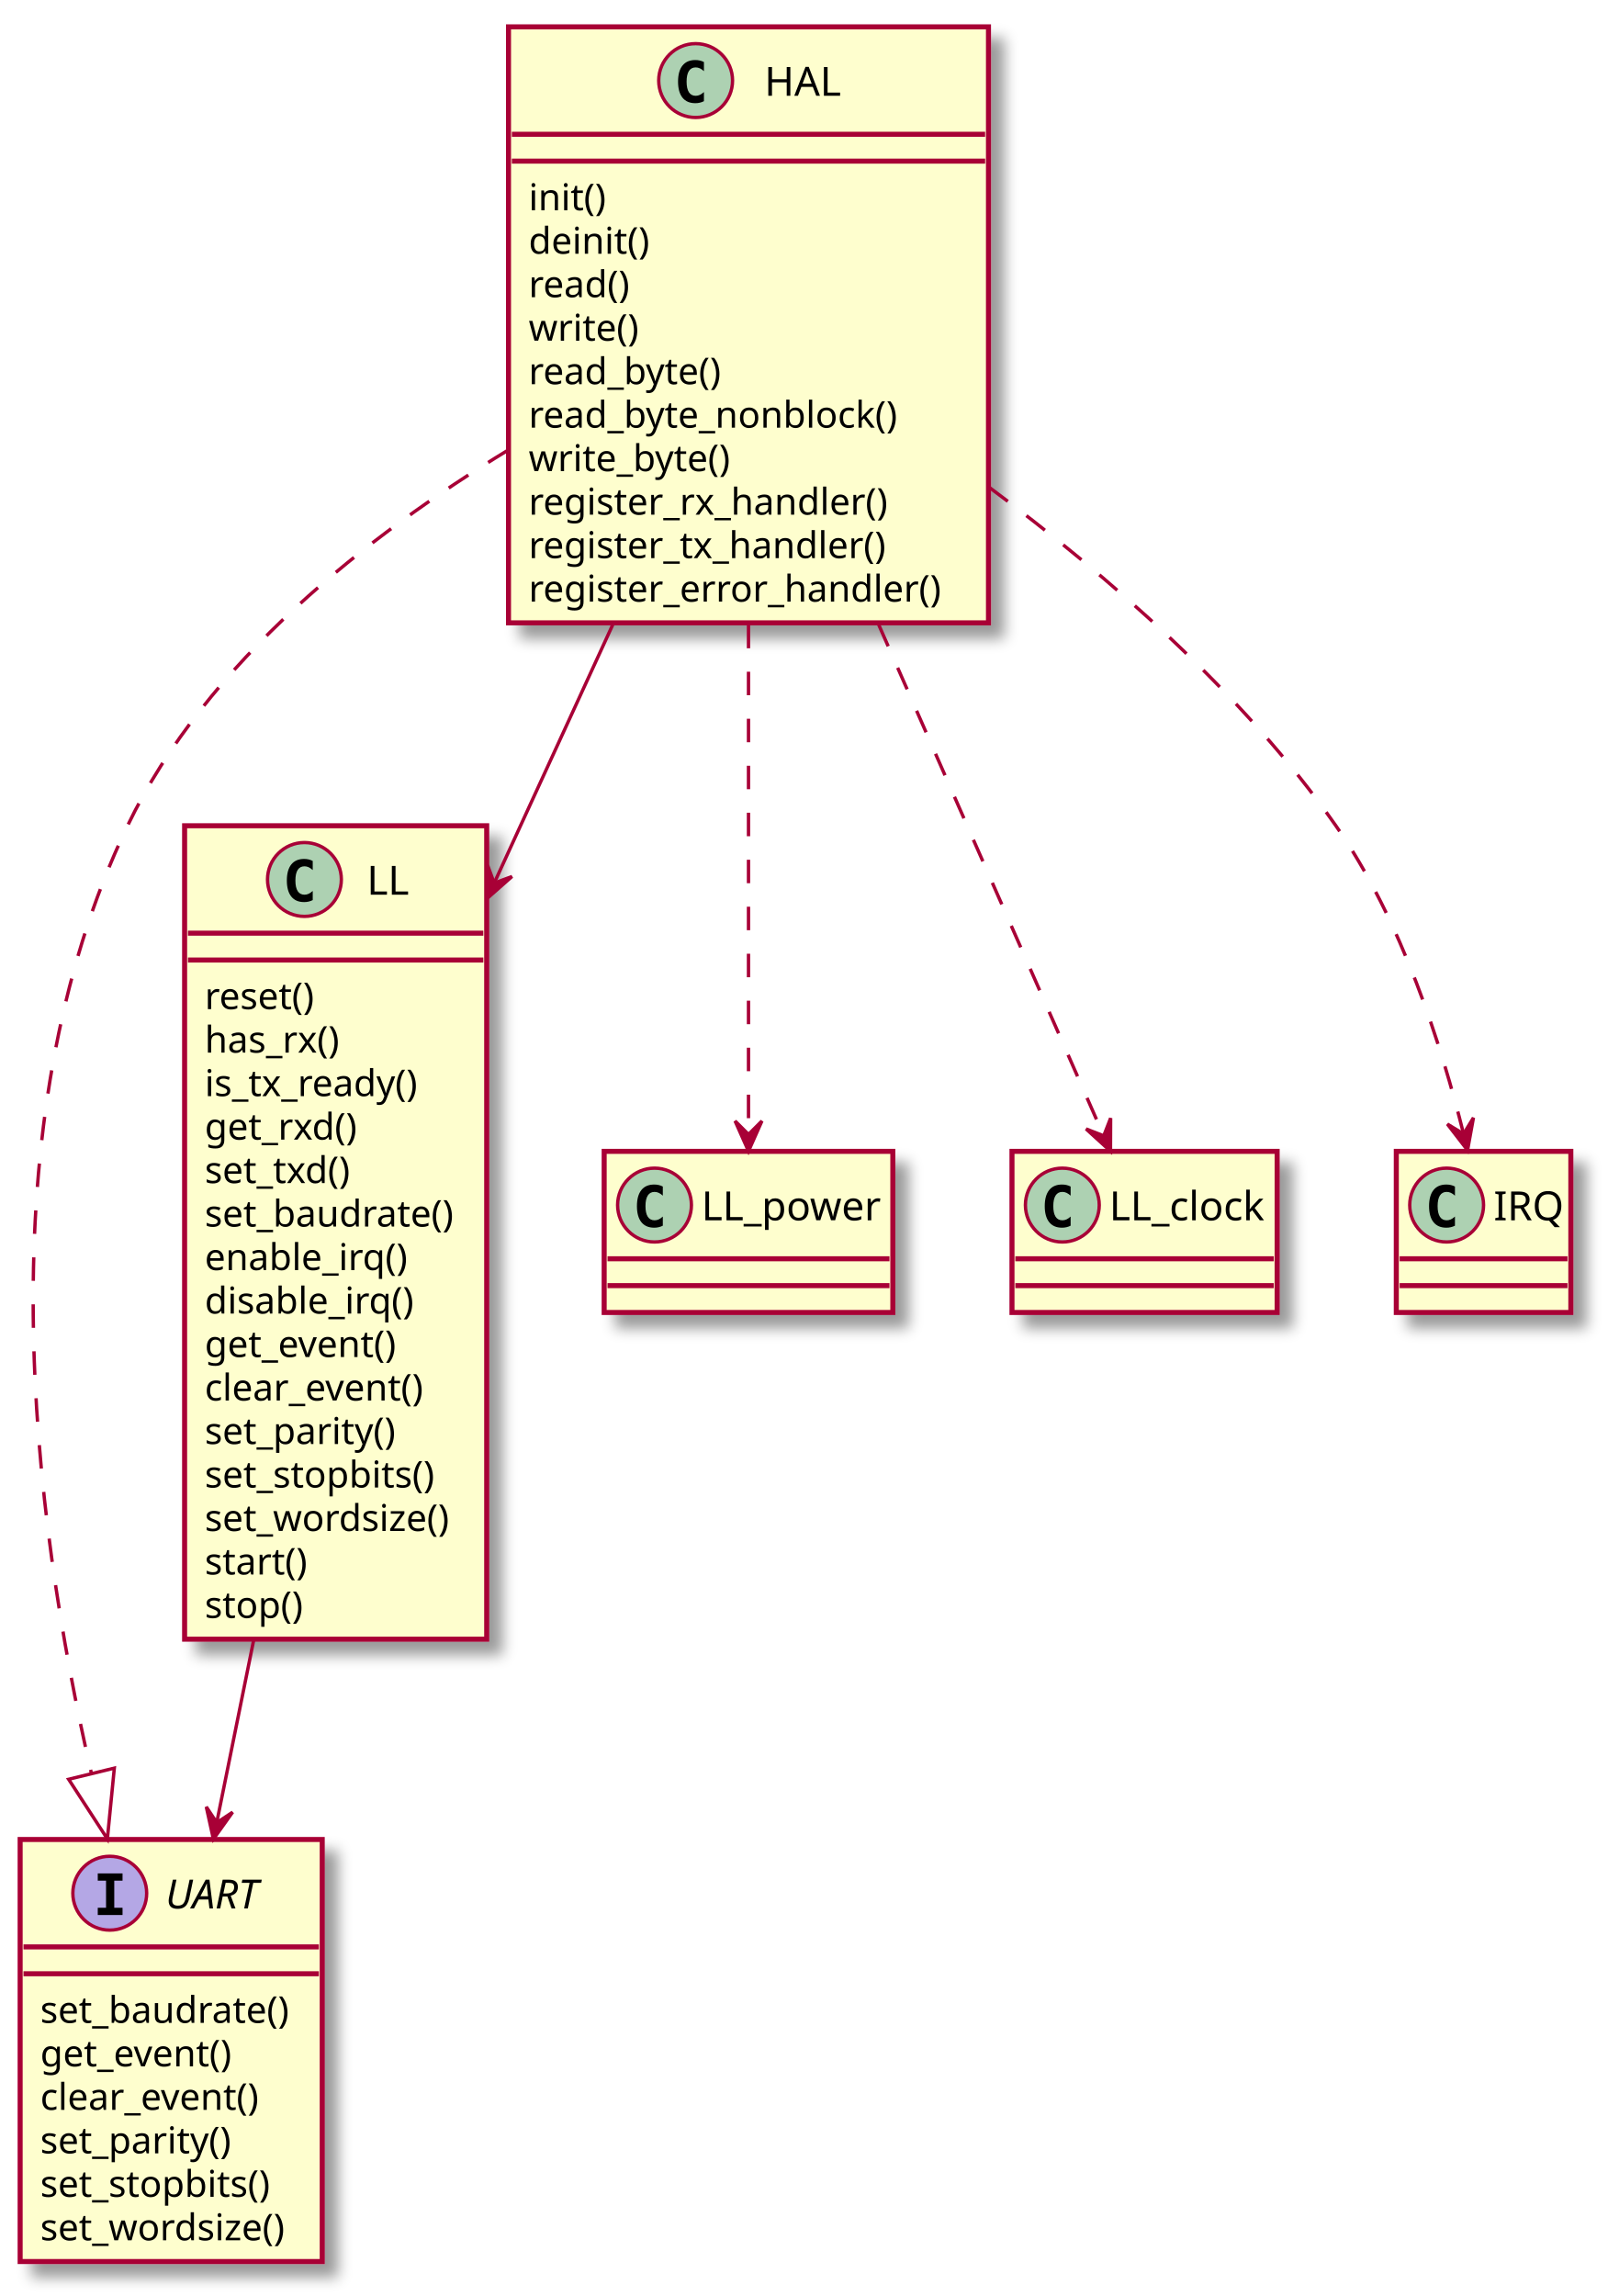
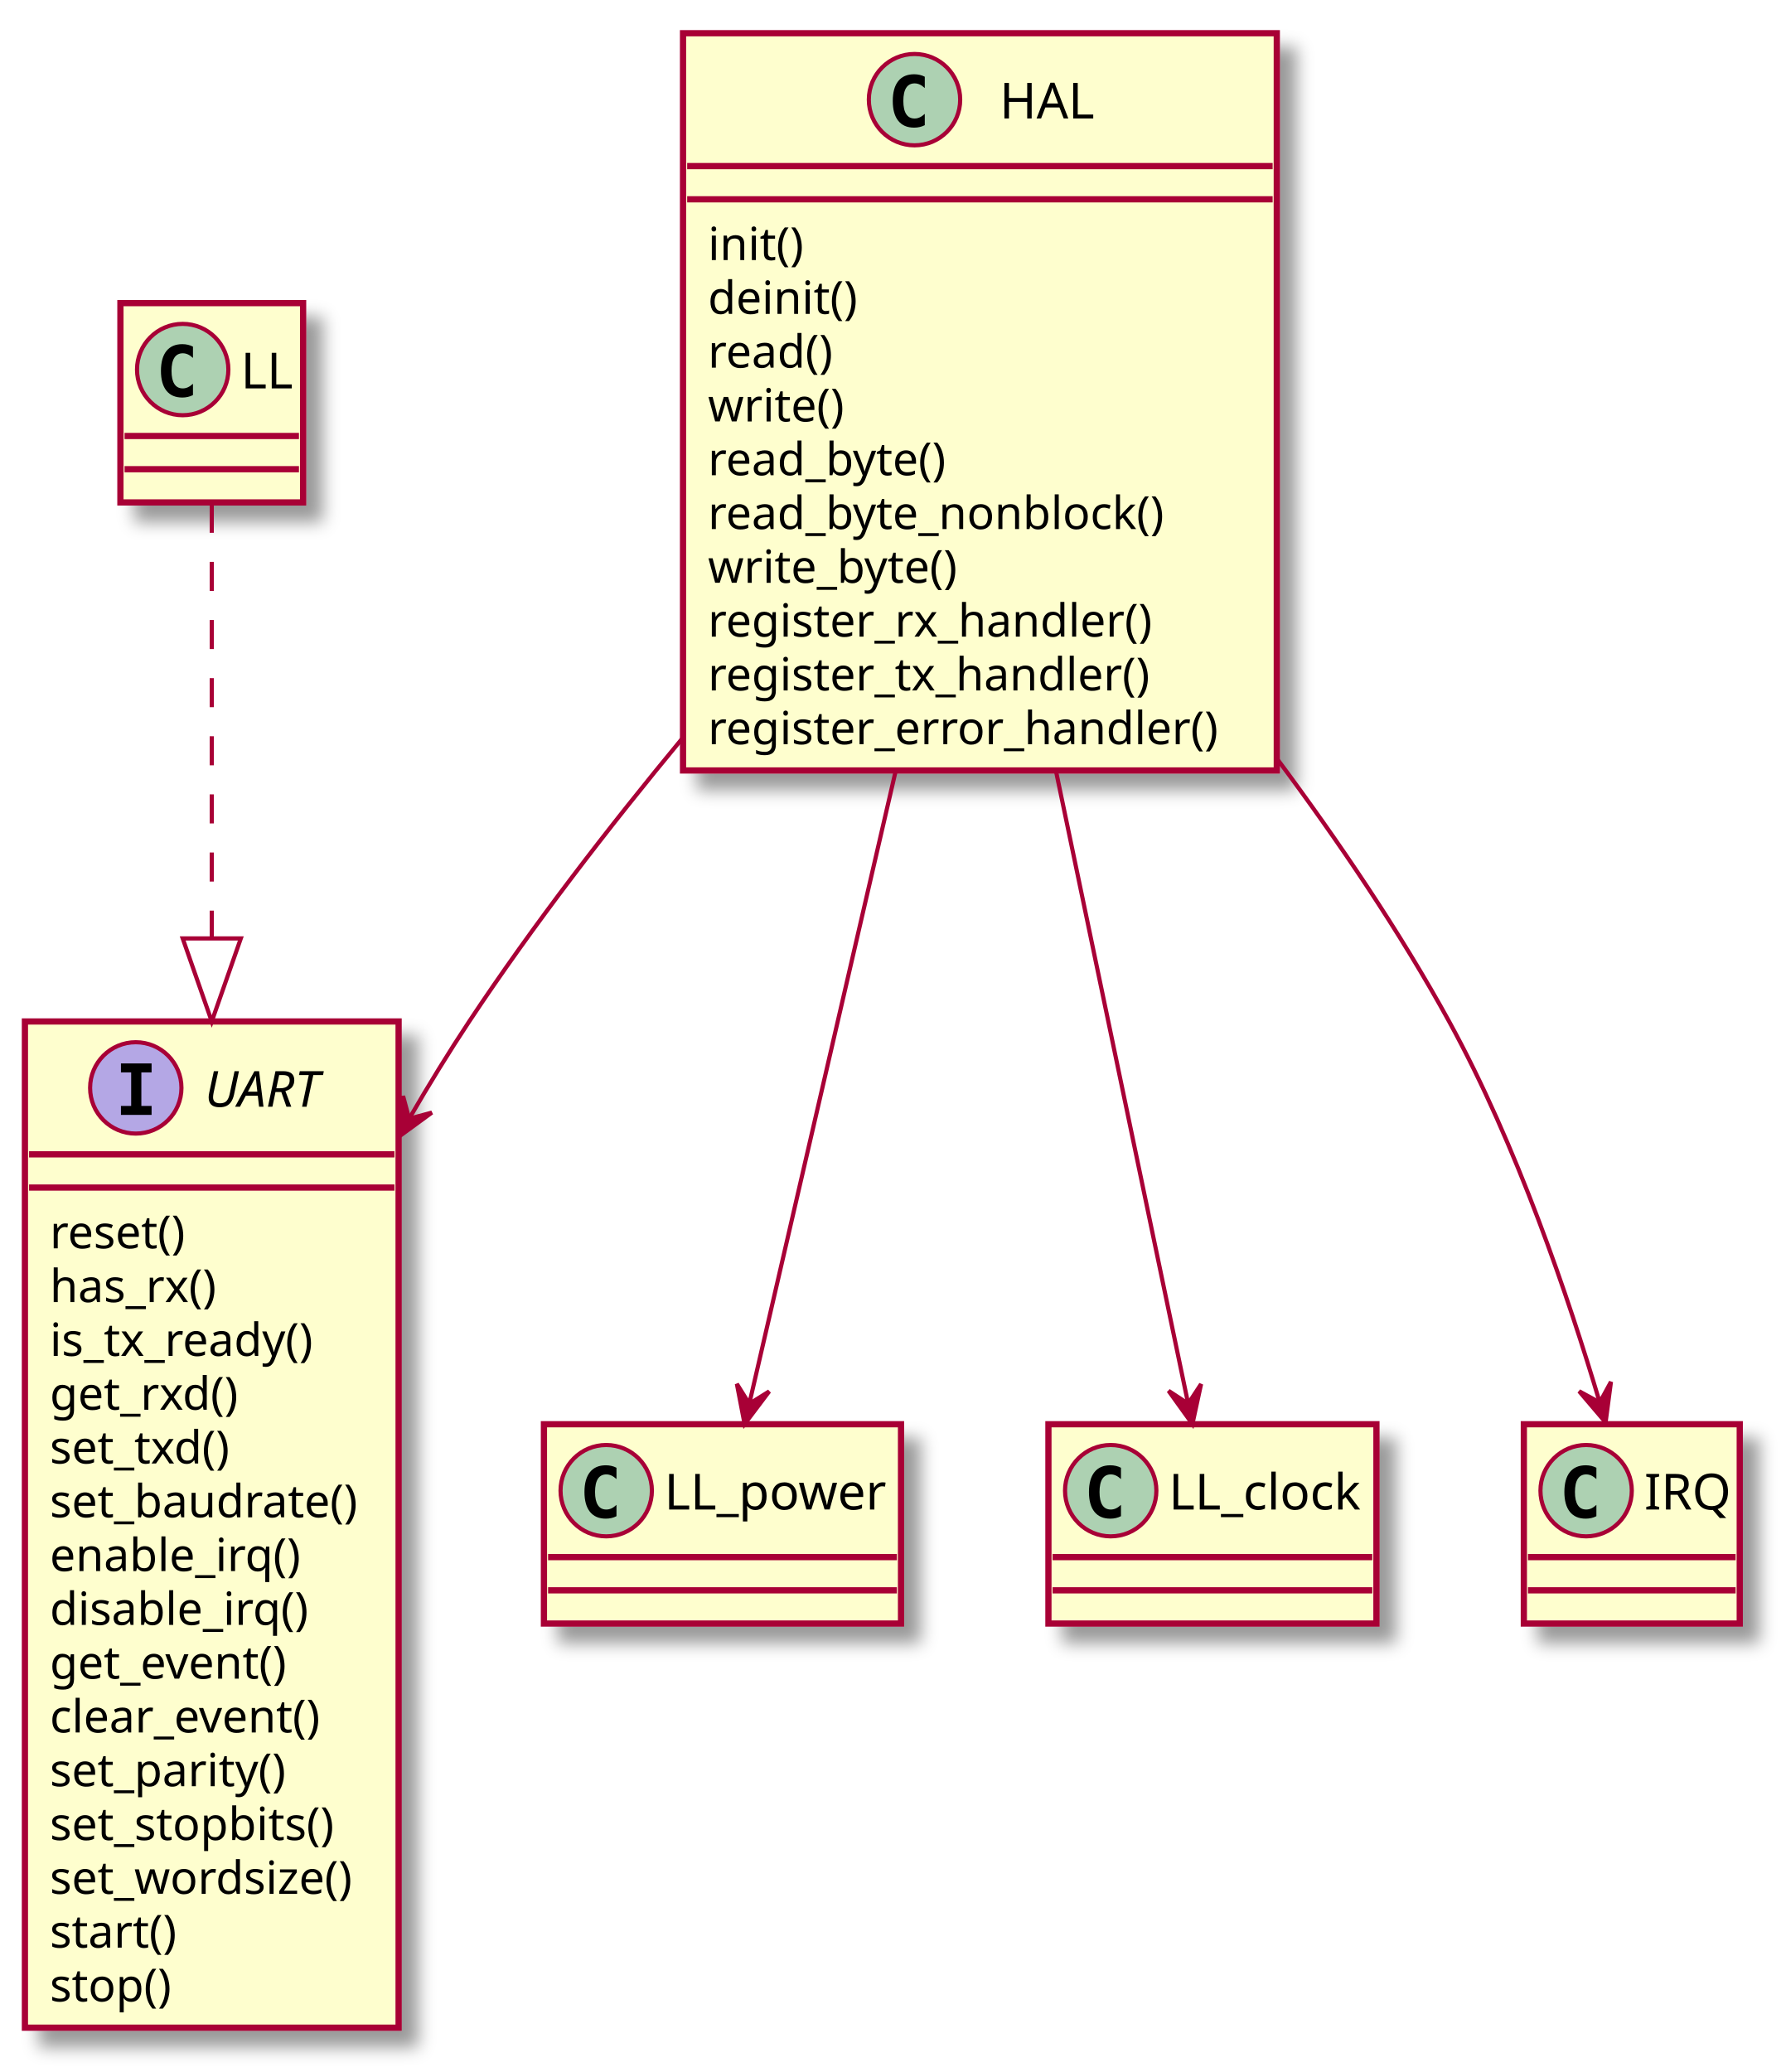
- <svg xmlns="http://www.w3.org/2000/svg" contentScriptType="application/ecmascript" contentStyleType="text/css" height="684px" preserveAspectRatio="none" style="width:479px;height:684px;" version="1.1" viewBox="0 0 479 684" width="479px" zoomAndPan="magnify">
+ <svg xmlns="http://www.w3.org/2000/svg" contentScriptType="application/ecmascript" contentStyleType="text/css" height="499px" preserveAspectRatio="none" style="width:430px;height:499px;" version="1.1" viewBox="0 0 430 499" width="430px" zoomAndPan="magnify">
  <defs>
-     <filter height="300%" id="f1d5gawgevauqo" width="300%" x="-1" y="-1">
+     <filter height="300%" id="f1a0lfm4zlq0dg" width="300%" x="-1" y="-1">
      <feGaussianBlur result="blurOut" stdDeviation="2.0" />
      <feColorMatrix in="blurOut" result="blurOut2" type="matrix" values="0 0 0 0 0 0 0 0 0 0 0 0 0 0 0 0 0 0 .4 0" />
      <feOffset dx="4.0" dy="4.0" in="blurOut2" result="blurOut3" />
      <feBlend in="SourceGraphic" in2="blurOut3" mode="normal" />
    </filter>
  </defs>
  <g>
-     <rect fill="#FEFECE" filter="url(#f1d5gawgevauqo)" height="125.731" id="UART" style="stroke: #A80036; stroke-width: 1.5;" width="90" x="6" y="548" />
-     <ellipse cx="32.7" cy="564" fill="#B4A7E5" rx="11" ry="11" style="stroke: #A80036; stroke-width: 1.0;" />
-     <path d="M29.128,560.265 L29.128,558.107 L36.507,558.107 L36.507,560.265 L34.042,560.265 L34.042,568.342 L36.507,568.342 L36.507,570.5 L29.128,570.5 L29.128,568.342 L31.593,568.342 L31.593,560.265 Z " />
-     <text fill="#000000" font-family="sans-serif" font-size="12" font-style="italic" lengthAdjust="spacingAndGlyphs" textLength="32" x="49.3" y="568.535">UART</text>
-     <line style="stroke: #A80036; stroke-width: 1.5;" x1="7" x2="95" y1="580" y2="580" />
-     <line style="stroke: #A80036; stroke-width: 1.5;" x1="7" x2="95" y1="588" y2="588" />
-     <text fill="#000000" font-family="sans-serif" font-size="11" lengthAdjust="spacingAndGlyphs" textLength="78" x="12" y="602.635">set_baudrate()</text>
-     <text fill="#000000" font-family="sans-serif" font-size="11" lengthAdjust="spacingAndGlyphs" textLength="60" x="12" y="615.59">get_event()</text>
-     <text fill="#000000" font-family="sans-serif" font-size="11" lengthAdjust="spacingAndGlyphs" textLength="69" x="12" y="628.545">clear_event()</text>
-     <text fill="#000000" font-family="sans-serif" font-size="11" lengthAdjust="spacingAndGlyphs" textLength="61" x="12" y="641.5">set_parity()</text>
-     <text fill="#000000" font-family="sans-serif" font-size="11" lengthAdjust="spacingAndGlyphs" textLength="74" x="12" y="654.455">set_stopbits()</text>
-     <text fill="#000000" font-family="sans-serif" font-size="11" lengthAdjust="spacingAndGlyphs" textLength="78" x="12" y="667.41">set_wordsize()</text>
-     <rect fill="#FEFECE" filter="url(#f1d5gawgevauqo)" height="242.326" id="LL" style="stroke: #A80036; stroke-width: 1.5;" width="90" x="55" y="246" />
-     <ellipse cx="90.7" cy="262" fill="#ADD1B2" rx="11" ry="11" style="stroke: #A80036; stroke-width: 1.0;" />
-     <path d="M93.173,268.143 Q92.592,268.442 91.953,268.591 Q91.314,268.741 90.608,268.741 Q88.101,268.741 86.781,267.089 Q85.462,265.437 85.462,262.316 Q85.462,259.187 86.781,257.535 Q88.101,255.883 90.608,255.883 Q91.314,255.883 91.961,256.032 Q92.609,256.182 93.173,256.481 L93.173,259.203 Q92.542,258.622 91.949,258.352 Q91.355,258.082 90.724,258.082 Q89.38,258.082 88.695,259.149 Q88.01,260.216 88.01,262.316 Q88.01,264.408 88.695,265.474 Q89.38,266.541 90.724,266.541 Q91.355,266.541 91.949,266.271 Q92.542,266.002 93.173,265.42 Z " />
-     <text fill="#000000" font-family="sans-serif" font-size="12" lengthAdjust="spacingAndGlyphs" textLength="12" x="109.3" y="266.535">LL</text>
-     <line style="stroke: #A80036; stroke-width: 1.5;" x1="56" x2="144" y1="278" y2="278" />
-     <line style="stroke: #A80036; stroke-width: 1.5;" x1="56" x2="144" y1="286" y2="286" />
-     <text fill="#000000" font-family="sans-serif" font-size="11" lengthAdjust="spacingAndGlyphs" textLength="35" x="61" y="300.635">reset()</text>
-     <text fill="#000000" font-family="sans-serif" font-size="11" lengthAdjust="spacingAndGlyphs" textLength="45" x="61" y="313.59">has_rx()</text>
-     <text fill="#000000" font-family="sans-serif" font-size="11" lengthAdjust="spacingAndGlyphs" textLength="70" x="61" y="326.545">is_tx_ready()</text>
-     <text fill="#000000" font-family="sans-serif" font-size="11" lengthAdjust="spacingAndGlyphs" textLength="50" x="61" y="339.5">get_rxd()</text>
-     <text fill="#000000" font-family="sans-serif" font-size="11" lengthAdjust="spacingAndGlyphs" textLength="48" x="61" y="352.455">set_txd()</text>
-     <text fill="#000000" font-family="sans-serif" font-size="11" lengthAdjust="spacingAndGlyphs" textLength="78" x="61" y="365.41">set_baudrate()</text>
-     <text fill="#000000" font-family="sans-serif" font-size="11" lengthAdjust="spacingAndGlyphs" textLength="64" x="61" y="378.365">enable_irq()</text>
-     <text fill="#000000" font-family="sans-serif" font-size="11" lengthAdjust="spacingAndGlyphs" textLength="67" x="61" y="391.32">disable_irq()</text>
-     <text fill="#000000" font-family="sans-serif" font-size="11" lengthAdjust="spacingAndGlyphs" textLength="60" x="61" y="404.275">get_event()</text>
-     <text fill="#000000" font-family="sans-serif" font-size="11" lengthAdjust="spacingAndGlyphs" textLength="69" x="61" y="417.231">clear_event()</text>
-     <text fill="#000000" font-family="sans-serif" font-size="11" lengthAdjust="spacingAndGlyphs" textLength="61" x="61" y="430.185">set_parity()</text>
-     <text fill="#000000" font-family="sans-serif" font-size="11" lengthAdjust="spacingAndGlyphs" textLength="74" x="61" y="443.141">set_stopbits()</text>
-     <text fill="#000000" font-family="sans-serif" font-size="11" lengthAdjust="spacingAndGlyphs" textLength="78" x="61" y="456.096">set_wordsize()</text>
-     <text fill="#000000" font-family="sans-serif" font-size="11" lengthAdjust="spacingAndGlyphs" textLength="33" x="61" y="469.051">start()</text>
-     <text fill="#000000" font-family="sans-serif" font-size="11" lengthAdjust="spacingAndGlyphs" textLength="32" x="61" y="482.006">stop()</text>
-     <rect fill="#FEFECE" filter="url(#f1d5gawgevauqo)" height="177.551" id="HAL" style="stroke: #A80036; stroke-width: 1.5;" width="143" x="151.5" y="8" />
-     <ellipse cx="207.25" cy="24" fill="#ADD1B2" rx="11" ry="11" style="stroke: #A80036; stroke-width: 1.0;" />
-     <path d="M209.723,30.143 Q209.142,30.442 208.503,30.591 Q207.864,30.741 207.158,30.741 Q204.651,30.741 203.332,29.089 Q202.012,27.437 202.012,24.316 Q202.012,21.186 203.332,19.535 Q204.651,17.883 207.158,17.883 Q207.864,17.883 208.511,18.032 Q209.159,18.182 209.723,18.48 L209.723,21.203 Q209.092,20.622 208.499,20.352 Q207.905,20.082 207.274,20.082 Q205.93,20.082 205.245,21.149 Q204.56,22.216 204.56,24.316 Q204.56,26.408 205.245,27.474 Q205.93,28.541 207.274,28.541 Q207.905,28.541 208.499,28.271 Q209.092,28.002 209.723,27.42 Z " />
-     <text fill="#000000" font-family="sans-serif" font-size="12" lengthAdjust="spacingAndGlyphs" textLength="23" x="227.75" y="28.535">HAL</text>
-     <line style="stroke: #A80036; stroke-width: 1.5;" x1="152.5" x2="293.5" y1="40" y2="40" />
-     <line style="stroke: #A80036; stroke-width: 1.5;" x1="152.5" x2="293.5" y1="48" y2="48" />
-     <text fill="#000000" font-family="sans-serif" font-size="11" lengthAdjust="spacingAndGlyphs" textLength="25" x="157.5" y="62.635">init()</text>
-     <text fill="#000000" font-family="sans-serif" font-size="11" lengthAdjust="spacingAndGlyphs" textLength="38" x="157.5" y="75.59">deinit()</text>
-     <text fill="#000000" font-family="sans-serif" font-size="11" lengthAdjust="spacingAndGlyphs" textLength="32" x="157.5" y="88.545">read()</text>
-     <text fill="#000000" font-family="sans-serif" font-size="11" lengthAdjust="spacingAndGlyphs" textLength="34" x="157.5" y="101.5">write()</text>
-     <text fill="#000000" font-family="sans-serif" font-size="11" lengthAdjust="spacingAndGlyphs" textLength="61" x="157.5" y="114.455">read_byte()</text>
-     <text fill="#000000" font-family="sans-serif" font-size="11" lengthAdjust="spacingAndGlyphs" textLength="117" x="157.5" y="127.41">read_byte_nonblock()</text>
-     <text fill="#000000" font-family="sans-serif" font-size="11" lengthAdjust="spacingAndGlyphs" textLength="63" x="157.5" y="140.365">write_byte()</text>
-     <text fill="#000000" font-family="sans-serif" font-size="11" lengthAdjust="spacingAndGlyphs" textLength="115" x="157.5" y="153.32">register_rx_handler()</text>
-     <text fill="#000000" font-family="sans-serif" font-size="11" lengthAdjust="spacingAndGlyphs" textLength="114" x="157.5" y="166.275">register_tx_handler()</text>
-     <text fill="#000000" font-family="sans-serif" font-size="11" lengthAdjust="spacingAndGlyphs" textLength="131" x="157.5" y="179.231">register_error_handler()</text>
-     <rect fill="#FEFECE" filter="url(#f1d5gawgevauqo)" height="48" id="LL_power" style="stroke: #A80036; stroke-width: 1.5;" width="86" x="180" y="343" />
-     <ellipse cx="195" cy="359" fill="#ADD1B2" rx="11" ry="11" style="stroke: #A80036; stroke-width: 1.0;" />
-     <path d="M197.473,365.143 Q196.892,365.442 196.253,365.591 Q195.614,365.741 194.908,365.741 Q192.401,365.741 191.082,364.089 Q189.762,362.437 189.762,359.316 Q189.762,356.187 191.082,354.535 Q192.401,352.883 194.908,352.883 Q195.614,352.883 196.261,353.032 Q196.909,353.182 197.473,353.481 L197.473,356.203 Q196.842,355.622 196.249,355.352 Q195.655,355.082 195.024,355.082 Q193.68,355.082 192.995,356.149 Q192.31,357.216 192.31,359.316 Q192.31,361.408 192.995,362.474 Q193.68,363.541 195.024,363.541 Q195.655,363.541 196.249,363.271 Q196.842,363.002 197.473,362.42 Z " />
-     <text fill="#000000" font-family="sans-serif" font-size="12" lengthAdjust="spacingAndGlyphs" textLength="54" x="209" y="363.535">LL_power</text>
-     <line style="stroke: #A80036; stroke-width: 1.5;" x1="181" x2="265" y1="375" y2="375" />
-     <line style="stroke: #A80036; stroke-width: 1.5;" x1="181" x2="265" y1="383" y2="383" />
-     <rect fill="#FEFECE" filter="url(#f1d5gawgevauqo)" height="48" id="LL_clock" style="stroke: #A80036; stroke-width: 1.5;" width="79" x="301.5" y="343" />
-     <ellipse cx="316.5" cy="359" fill="#ADD1B2" rx="11" ry="11" style="stroke: #A80036; stroke-width: 1.0;" />
-     <path d="M318.973,365.143 Q318.392,365.442 317.753,365.591 Q317.114,365.741 316.408,365.741 Q313.901,365.741 312.582,364.089 Q311.262,362.437 311.262,359.316 Q311.262,356.187 312.582,354.535 Q313.901,352.883 316.408,352.883 Q317.114,352.883 317.761,353.032 Q318.409,353.182 318.973,353.481 L318.973,356.203 Q318.342,355.622 317.749,355.352 Q317.155,355.082 316.524,355.082 Q315.18,355.082 314.495,356.149 Q313.81,357.216 313.81,359.316 Q313.81,361.408 314.495,362.474 Q315.18,363.541 316.524,363.541 Q317.155,363.541 317.749,363.271 Q318.342,363.002 318.973,362.42 Z " />
-     <text fill="#000000" font-family="sans-serif" font-size="12" lengthAdjust="spacingAndGlyphs" textLength="47" x="330.5" y="363.535">LL_clock</text>
-     <line style="stroke: #A80036; stroke-width: 1.5;" x1="302.5" x2="379.5" y1="375" y2="375" />
-     <line style="stroke: #A80036; stroke-width: 1.5;" x1="302.5" x2="379.5" y1="383" y2="383" />
-     <rect fill="#FEFECE" filter="url(#f1d5gawgevauqo)" height="48" id="IRQ" style="stroke: #A80036; stroke-width: 1.5;" width="52" x="416" y="343" />
-     <ellipse cx="431" cy="359" fill="#ADD1B2" rx="11" ry="11" style="stroke: #A80036; stroke-width: 1.0;" />
-     <path d="M433.473,365.143 Q432.892,365.442 432.253,365.591 Q431.614,365.741 430.908,365.741 Q428.401,365.741 427.082,364.089 Q425.762,362.437 425.762,359.316 Q425.762,356.187 427.082,354.535 Q428.401,352.883 430.908,352.883 Q431.614,352.883 432.261,353.032 Q432.909,353.182 433.473,353.481 L433.473,356.203 Q432.842,355.622 432.249,355.352 Q431.655,355.082 431.024,355.082 Q429.68,355.082 428.995,356.149 Q428.31,357.216 428.31,359.316 Q428.31,361.408 428.995,362.474 Q429.68,363.541 431.024,363.541 Q431.655,363.541 432.249,363.271 Q432.842,363.002 433.473,362.42 Z " />
-     <text fill="#000000" font-family="sans-serif" font-size="12" lengthAdjust="spacingAndGlyphs" textLength="20" x="445" y="363.535">IRQ</text>
-     <line style="stroke: #A80036; stroke-width: 1.5;" x1="417" x2="467" y1="375" y2="375" />
-     <line style="stroke: #A80036; stroke-width: 1.5;" x1="417" x2="467" y1="383" y2="383" />
-     <path d="M151.39,134.09 C109.97,159.25 61.52,197.07 38,246 C-4.87,335.2 9.54,451.39 27.21,528.22 " fill="none" id="HAL-&gt;UART" style="stroke: #A80036; stroke-width: 1.0; stroke-dasharray: 7.0,7.0;" />
-     <polygon fill="none" points="34.06,526.74,31.99,547.83,20.45,530.06,34.06,526.74" style="stroke: #A80036; stroke-width: 1.0;" />
-     <path d="M182.55,186.12 C171.28,210.68 158.94,237.58 147.31,262.92 " fill="none" id="HAL-&gt;LL" style="stroke: #A80036; stroke-width: 1.0;" />
-     <polygon fill="#A80036" points="145.15,267.63,152.54,261.12,147.236,263.086,145.27,257.782,145.15,267.63" style="stroke: #A80036; stroke-width: 1.0;" />
-     <path d="M223,186.12 C223,238.76 223,302.14 223,337.88 " fill="none" id="HAL-&gt;LL_power" style="stroke: #A80036; stroke-width: 1.0; stroke-dasharray: 7.0,7.0;" />
-     <polygon fill="#A80036" points="223,342.95,227,333.95,223,337.95,219,333.95,223,342.95" style="stroke: #A80036; stroke-width: 1.0;" />
-     <path d="M261.8,186.12 C285.07,238.98 313.11,302.66 328.81,338.32 " fill="none" id="HAL-&gt;LL_clock" style="stroke: #A80036; stroke-width: 1.0; stroke-dasharray: 7.0,7.0;" />
-     <polygon fill="#A80036" points="330.85,342.95,330.893,333.101,328.839,338.372,323.568,336.319,330.85,342.95" style="stroke: #A80036; stroke-width: 1.0;" />
-     <path d="M294.66,145.14 C329.81,171.32 370.41,206.54 398,246 C417.67,274.13 429.63,312.08 436.02,337.71 " fill="none" id="HAL-&gt;IRQ" style="stroke: #A80036; stroke-width: 1.0; stroke-dasharray: 7.0,7.0;" />
-     <polygon fill="#A80036" points="437.23,342.67,438.988,332.979,436.048,337.812,431.215,334.871,437.23,342.67" style="stroke: #A80036; stroke-width: 1.0;" />
-     <path d="M75.64,488.29 C71.86,507 68.06,525.72 64.63,542.69 " fill="none" id="LL-&gt;UART" style="stroke: #A80036; stroke-width: 1.0;" />
-     <polygon fill="#A80036" points="63.58,547.89,69.299,539.872,64.58,542.991,61.46,538.272,63.58,547.89" style="stroke: #A80036; stroke-width: 1.0;" />
+     <rect fill="#FEFECE" filter="url(#f1a0lfm4zlq0dg)" height="242.326" id="UART" style="stroke: #A80036; stroke-width: 1.5;" width="90" x="6" y="246" />
+     <ellipse cx="32.7" cy="262" fill="#B4A7E5" rx="11" ry="11" style="stroke: #A80036; stroke-width: 1.0;" />
+     <path d="M29.128,258.265 L29.128,256.107 L36.507,256.107 L36.507,258.265 L34.042,258.265 L34.042,266.342 L36.507,266.342 L36.507,268.5 L29.128,268.5 L29.128,266.342 L31.593,266.342 L31.593,258.265 Z " />
+     <text fill="#000000" font-family="sans-serif" font-size="12" font-style="italic" lengthAdjust="spacingAndGlyphs" textLength="32" x="49.3" y="266.535">UART</text>
+     <line style="stroke: #A80036; stroke-width: 1.5;" x1="7" x2="95" y1="278" y2="278" />
+     <line style="stroke: #A80036; stroke-width: 1.5;" x1="7" x2="95" y1="286" y2="286" />
+     <text fill="#000000" font-family="sans-serif" font-size="11" lengthAdjust="spacingAndGlyphs" textLength="35" x="12" y="300.635">reset()</text>
+     <text fill="#000000" font-family="sans-serif" font-size="11" lengthAdjust="spacingAndGlyphs" textLength="45" x="12" y="313.59">has_rx()</text>
+     <text fill="#000000" font-family="sans-serif" font-size="11" lengthAdjust="spacingAndGlyphs" textLength="70" x="12" y="326.545">is_tx_ready()</text>
+     <text fill="#000000" font-family="sans-serif" font-size="11" lengthAdjust="spacingAndGlyphs" textLength="50" x="12" y="339.5">get_rxd()</text>
+     <text fill="#000000" font-family="sans-serif" font-size="11" lengthAdjust="spacingAndGlyphs" textLength="48" x="12" y="352.455">set_txd()</text>
+     <text fill="#000000" font-family="sans-serif" font-size="11" lengthAdjust="spacingAndGlyphs" textLength="78" x="12" y="365.41">set_baudrate()</text>
+     <text fill="#000000" font-family="sans-serif" font-size="11" lengthAdjust="spacingAndGlyphs" textLength="64" x="12" y="378.365">enable_irq()</text>
+     <text fill="#000000" font-family="sans-serif" font-size="11" lengthAdjust="spacingAndGlyphs" textLength="67" x="12" y="391.32">disable_irq()</text>
+     <text fill="#000000" font-family="sans-serif" font-size="11" lengthAdjust="spacingAndGlyphs" textLength="60" x="12" y="404.275">get_event()</text>
+     <text fill="#000000" font-family="sans-serif" font-size="11" lengthAdjust="spacingAndGlyphs" textLength="69" x="12" y="417.231">clear_event()</text>
+     <text fill="#000000" font-family="sans-serif" font-size="11" lengthAdjust="spacingAndGlyphs" textLength="61" x="12" y="430.185">set_parity()</text>
+     <text fill="#000000" font-family="sans-serif" font-size="11" lengthAdjust="spacingAndGlyphs" textLength="74" x="12" y="443.141">set_stopbits()</text>
+     <text fill="#000000" font-family="sans-serif" font-size="11" lengthAdjust="spacingAndGlyphs" textLength="78" x="12" y="456.096">set_wordsize()</text>
+     <text fill="#000000" font-family="sans-serif" font-size="11" lengthAdjust="spacingAndGlyphs" textLength="33" x="12" y="469.051">start()</text>
+     <text fill="#000000" font-family="sans-serif" font-size="11" lengthAdjust="spacingAndGlyphs" textLength="32" x="12" y="482.006">stop()</text>
+     <rect fill="#FEFECE" filter="url(#f1a0lfm4zlq0dg)" height="177.551" id="HAL" style="stroke: #A80036; stroke-width: 1.5;" width="143" x="164.5" y="8" />
+     <ellipse cx="220.25" cy="24" fill="#ADD1B2" rx="11" ry="11" style="stroke: #A80036; stroke-width: 1.0;" />
+     <path d="M222.723,30.143 Q222.142,30.442 221.503,30.591 Q220.864,30.741 220.158,30.741 Q217.651,30.741 216.332,29.089 Q215.012,27.437 215.012,24.316 Q215.012,21.186 216.332,19.535 Q217.651,17.883 220.158,17.883 Q220.864,17.883 221.511,18.032 Q222.159,18.182 222.723,18.48 L222.723,21.203 Q222.092,20.622 221.499,20.352 Q220.905,20.082 220.274,20.082 Q218.93,20.082 218.245,21.149 Q217.56,22.216 217.56,24.316 Q217.56,26.408 218.245,27.474 Q218.93,28.541 220.274,28.541 Q220.905,28.541 221.499,28.271 Q222.092,28.002 222.723,27.42 Z " />
+     <text fill="#000000" font-family="sans-serif" font-size="12" lengthAdjust="spacingAndGlyphs" textLength="23" x="240.75" y="28.535">HAL</text>
+     <line style="stroke: #A80036; stroke-width: 1.5;" x1="165.5" x2="306.5" y1="40" y2="40" />
+     <line style="stroke: #A80036; stroke-width: 1.5;" x1="165.5" x2="306.5" y1="48" y2="48" />
+     <text fill="#000000" font-family="sans-serif" font-size="11" lengthAdjust="spacingAndGlyphs" textLength="25" x="170.5" y="62.635">init()</text>
+     <text fill="#000000" font-family="sans-serif" font-size="11" lengthAdjust="spacingAndGlyphs" textLength="38" x="170.5" y="75.59">deinit()</text>
+     <text fill="#000000" font-family="sans-serif" font-size="11" lengthAdjust="spacingAndGlyphs" textLength="32" x="170.5" y="88.545">read()</text>
+     <text fill="#000000" font-family="sans-serif" font-size="11" lengthAdjust="spacingAndGlyphs" textLength="34" x="170.5" y="101.5">write()</text>
+     <text fill="#000000" font-family="sans-serif" font-size="11" lengthAdjust="spacingAndGlyphs" textLength="61" x="170.5" y="114.455">read_byte()</text>
+     <text fill="#000000" font-family="sans-serif" font-size="11" lengthAdjust="spacingAndGlyphs" textLength="117" x="170.5" y="127.41">read_byte_nonblock()</text>
+     <text fill="#000000" font-family="sans-serif" font-size="11" lengthAdjust="spacingAndGlyphs" textLength="63" x="170.5" y="140.365">write_byte()</text>
+     <text fill="#000000" font-family="sans-serif" font-size="11" lengthAdjust="spacingAndGlyphs" textLength="115" x="170.5" y="153.32">register_rx_handler()</text>
+     <text fill="#000000" font-family="sans-serif" font-size="11" lengthAdjust="spacingAndGlyphs" textLength="114" x="170.5" y="166.275">register_tx_handler()</text>
+     <text fill="#000000" font-family="sans-serif" font-size="11" lengthAdjust="spacingAndGlyphs" textLength="131" x="170.5" y="179.231">register_error_handler()</text>
+     <rect fill="#FEFECE" filter="url(#f1a0lfm4zlq0dg)" height="48" id="LL" style="stroke: #A80036; stroke-width: 1.5;" width="44" x="29" y="73" />
+     <ellipse cx="44" cy="89" fill="#ADD1B2" rx="11" ry="11" style="stroke: #A80036; stroke-width: 1.0;" />
+     <path d="M46.473,95.143 Q45.892,95.442 45.253,95.591 Q44.614,95.741 43.908,95.741 Q41.401,95.741 40.081,94.089 Q38.762,92.437 38.762,89.316 Q38.762,86.186 40.081,84.535 Q41.401,82.883 43.908,82.883 Q44.614,82.883 45.261,83.032 Q45.909,83.182 46.473,83.481 L46.473,86.203 Q45.842,85.622 45.249,85.352 Q44.655,85.082 44.024,85.082 Q42.68,85.082 41.995,86.149 Q41.31,87.216 41.31,89.316 Q41.31,91.408 41.995,92.474 Q42.68,93.541 44.024,93.541 Q44.655,93.541 45.249,93.271 Q45.842,93.001 46.473,92.42 Z " />
+     <text fill="#000000" font-family="sans-serif" font-size="12" lengthAdjust="spacingAndGlyphs" textLength="12" x="58" y="93.535">LL</text>
+     <line style="stroke: #A80036; stroke-width: 1.5;" x1="30" x2="72" y1="105" y2="105" />
+     <line style="stroke: #A80036; stroke-width: 1.5;" x1="30" x2="72" y1="113" y2="113" />
+     <rect fill="#FEFECE" filter="url(#f1a0lfm4zlq0dg)" height="48" id="LL_power" style="stroke: #A80036; stroke-width: 1.5;" width="86" x="131" y="343" />
+     <ellipse cx="146" cy="359" fill="#ADD1B2" rx="11" ry="11" style="stroke: #A80036; stroke-width: 1.0;" />
+     <path d="M148.473,365.143 Q147.892,365.442 147.253,365.591 Q146.614,365.741 145.908,365.741 Q143.401,365.741 142.082,364.089 Q140.762,362.437 140.762,359.316 Q140.762,356.187 142.082,354.535 Q143.401,352.883 145.908,352.883 Q146.614,352.883 147.261,353.032 Q147.909,353.182 148.473,353.481 L148.473,356.203 Q147.842,355.622 147.249,355.352 Q146.655,355.082 146.024,355.082 Q144.68,355.082 143.995,356.149 Q143.31,357.216 143.31,359.316 Q143.31,361.408 143.995,362.474 Q144.68,363.541 146.024,363.541 Q146.655,363.541 147.249,363.271 Q147.842,363.002 148.473,362.42 Z " />
+     <text fill="#000000" font-family="sans-serif" font-size="12" lengthAdjust="spacingAndGlyphs" textLength="54" x="160" y="363.535">LL_power</text>
+     <line style="stroke: #A80036; stroke-width: 1.5;" x1="132" x2="216" y1="375" y2="375" />
+     <line style="stroke: #A80036; stroke-width: 1.5;" x1="132" x2="216" y1="383" y2="383" />
+     <rect fill="#FEFECE" filter="url(#f1a0lfm4zlq0dg)" height="48" id="LL_clock" style="stroke: #A80036; stroke-width: 1.5;" width="79" x="252.5" y="343" />
+     <ellipse cx="267.5" cy="359" fill="#ADD1B2" rx="11" ry="11" style="stroke: #A80036; stroke-width: 1.0;" />
+     <path d="M269.973,365.143 Q269.392,365.442 268.753,365.591 Q268.114,365.741 267.408,365.741 Q264.901,365.741 263.582,364.089 Q262.262,362.437 262.262,359.316 Q262.262,356.187 263.582,354.535 Q264.901,352.883 267.408,352.883 Q268.114,352.883 268.761,353.032 Q269.409,353.182 269.973,353.481 L269.973,356.203 Q269.342,355.622 268.749,355.352 Q268.155,355.082 267.524,355.082 Q266.18,355.082 265.495,356.149 Q264.81,357.216 264.81,359.316 Q264.81,361.408 265.495,362.474 Q266.18,363.541 267.524,363.541 Q268.155,363.541 268.749,363.271 Q269.342,363.002 269.973,362.42 Z " />
+     <text fill="#000000" font-family="sans-serif" font-size="12" lengthAdjust="spacingAndGlyphs" textLength="47" x="281.5" y="363.535">LL_clock</text>
+     <line style="stroke: #A80036; stroke-width: 1.5;" x1="253.5" x2="330.5" y1="375" y2="375" />
+     <line style="stroke: #A80036; stroke-width: 1.5;" x1="253.5" x2="330.5" y1="383" y2="383" />
+     <rect fill="#FEFECE" filter="url(#f1a0lfm4zlq0dg)" height="48" id="IRQ" style="stroke: #A80036; stroke-width: 1.5;" width="52" x="367" y="343" />
+     <ellipse cx="382" cy="359" fill="#ADD1B2" rx="11" ry="11" style="stroke: #A80036; stroke-width: 1.0;" />
+     <path d="M384.473,365.143 Q383.892,365.442 383.253,365.591 Q382.614,365.741 381.908,365.741 Q379.401,365.741 378.082,364.089 Q376.762,362.437 376.762,359.316 Q376.762,356.187 378.082,354.535 Q379.401,352.883 381.908,352.883 Q382.614,352.883 383.261,353.032 Q383.909,353.182 384.473,353.481 L384.473,356.203 Q383.842,355.622 383.249,355.352 Q382.655,355.082 382.024,355.082 Q380.68,355.082 379.995,356.149 Q379.31,357.216 379.31,359.316 Q379.31,361.408 379.995,362.474 Q380.68,363.541 382.024,363.541 Q382.655,363.541 383.249,363.271 Q383.842,363.002 384.473,362.42 Z " />
+     <text fill="#000000" font-family="sans-serif" font-size="12" lengthAdjust="spacingAndGlyphs" textLength="20" x="396" y="363.535">IRQ</text>
+     <line style="stroke: #A80036; stroke-width: 1.5;" x1="368" x2="418" y1="375" y2="375" />
+     <line style="stroke: #A80036; stroke-width: 1.5;" x1="368" x2="418" y1="383" y2="383" />
+     <path d="M51,121.31 C51,145.45 51,185.23 51,225.78 " fill="none" id="LL-&gt;UART" style="stroke: #A80036; stroke-width: 1.0; stroke-dasharray: 7.0,7.0;" />
+     <polygon fill="none" points="58,226,51,246,44,226,58,226" style="stroke: #A80036; stroke-width: 1.0;" />
+     <path d="M164.39,177.75 C146.63,199.2 128.32,222.88 113,246 C108.08,253.42 103.26,261.28 98.61,269.29 " fill="none" id="HAL-&gt;UART" style="stroke: #A80036; stroke-width: 1.0;" />
+     <polygon fill="#A80036" points="96.05,273.75,104.007,267.946,98.544,269.417,97.073,263.954,96.05,273.75" style="stroke: #A80036; stroke-width: 1.0;" />
+     <path d="M215.61,186.12 C203.44,238.76 188.77,302.14 180.5,337.88 " fill="none" id="HAL-&gt;LL_power" style="stroke: #A80036; stroke-width: 1.0;" />
+     <polygon fill="#A80036" points="179.33,342.95,185.258,335.085,180.458,338.079,177.464,333.279,179.33,342.95" style="stroke: #A80036; stroke-width: 1.0;" />
+     <path d="M254.41,186.12 C265.41,238.76 278.66,302.14 286.12,337.88 " fill="none" id="HAL-&gt;LL_clock" style="stroke: #A80036; stroke-width: 1.0;" />
+     <polygon fill="#A80036" points="287.18,342.95,289.267,333.325,286.164,338.054,281.434,334.951,287.18,342.95" style="stroke: #A80036; stroke-width: 1.0;" />
+     <path d="M307.51,182.67 C322.42,202.66 337.18,224.46 349,246 C365.31,275.73 377.83,312.72 385.27,337.72 " fill="none" id="HAL-&gt;IRQ" style="stroke: #A80036; stroke-width: 1.0;" />
+     <polygon fill="#A80036" points="386.69,342.55,387.983,332.786,385.277,337.754,380.309,335.048,386.69,342.55" style="stroke: #A80036; stroke-width: 1.0;" />
  </g>
</svg>
